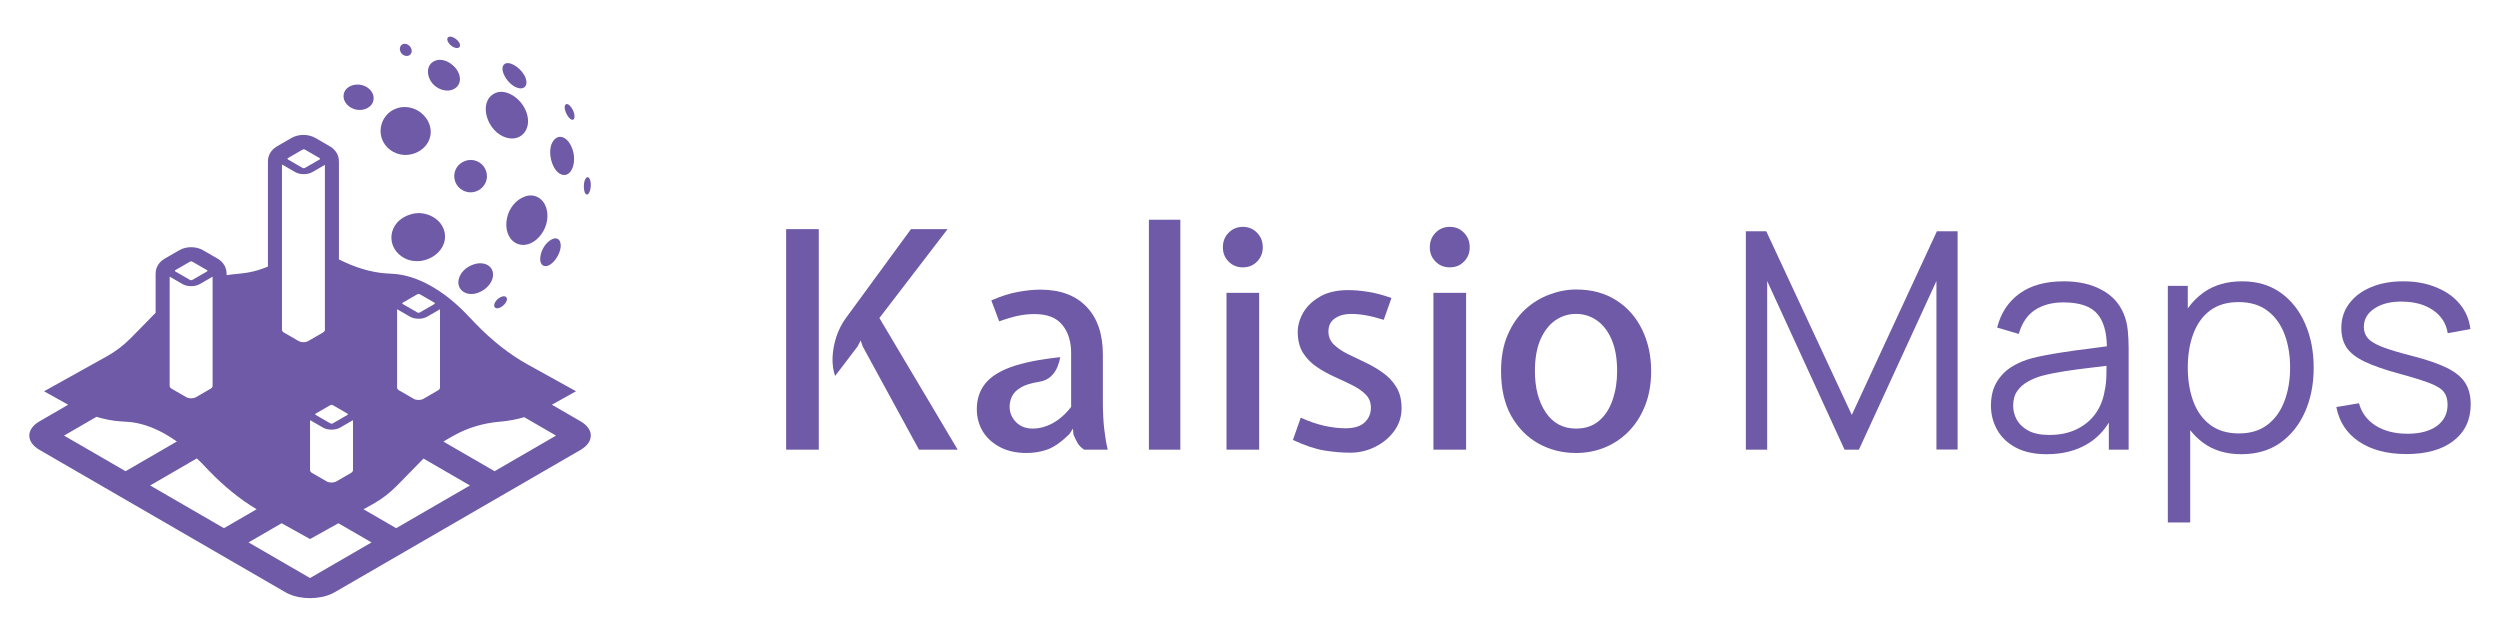
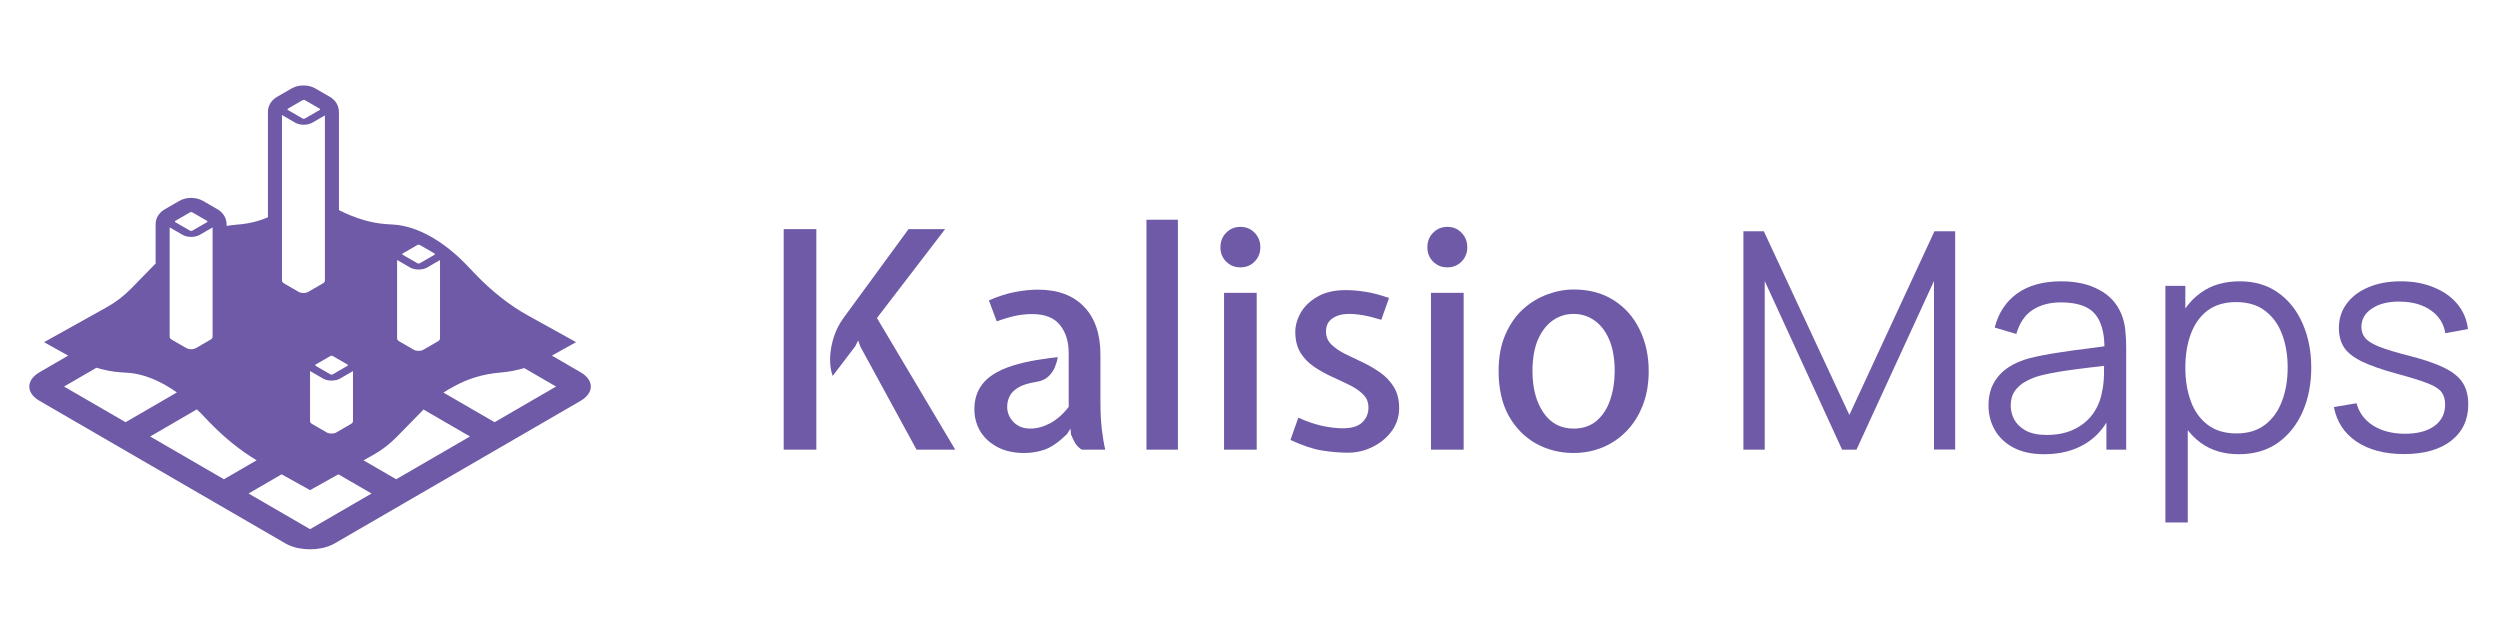
<svg xmlns="http://www.w3.org/2000/svg" width="2048" height="520" viewBox="0 0 2048 520" fill="none">
-   <path fill-rule="evenodd" clip-rule="evenodd" d="M248.574 110.527C251.442 110.523 255.034 111.086 258.345 112.998L270.318 119.917L271.665 120.791C274.666 122.981 277.711 126.858 277.617 132.315H277.661V212.501C290.965 219.241 304.059 223.14 316.27 223.957L322.765 224.38C332.153 225.007 342.312 228.288 352.571 233.996C362.879 239.734 373.095 247.83 382.556 257.736L388.845 264.318C402.543 278.661 417.339 290.337 432.265 298.596L471.89 320.514L452.099 331.545L475.659 345.178C486.085 351.219 486.722 360.78 477.593 367.258L475.659 368.519L274.136 485.18L271.978 486.303C261.531 491.231 246.438 491.235 235.995 486.303L233.837 485.18L32.333 368.519C21.223 362.078 21.223 351.619 32.333 345.178L55.849 331.545C55.533 331.372 55.199 331.205 54.882 331.028L36.082 320.54L87.563 291.876C94.758 287.872 101.357 282.864 107.242 276.877L127.482 256.232V224.156L127.663 221.866C128.512 216.804 132.078 213.525 134.851 211.915L146.842 204.996L146.867 204.976C150.111 203.115 153.636 202.512 156.526 202.505C159.399 202.497 163.035 203.078 166.359 204.996L178.314 211.915L179.661 212.794C182.662 214.984 185.706 218.857 185.614 224.312H185.658V225.435C188.349 225.001 191.082 224.647 193.856 224.406L195.696 224.25C204.182 223.511 212.156 221.524 219.487 218.36V132.159L219.661 129.863C220.51 124.804 224.077 121.529 226.849 119.917L238.847 112.998L238.866 112.973C242.108 111.112 245.634 110.534 248.524 110.527H248.574ZM253.984 441.586L230.693 428.646L203.601 444.344L253.984 473.525L304.366 444.344L277.212 428.646L253.984 441.586ZM123.008 397.694L183.454 432.689L210.227 417.167C196.763 409.13 183.462 398.402 171.057 385.477L164.743 378.895C163.615 377.72 162.409 376.623 161.261 375.5L123.008 397.694ZM325.143 397.893C319.254 403.889 312.673 408.939 305.47 412.949L297.784 417.191L324.537 432.689L384.984 397.694L346.93 375.657L325.143 397.893ZM253.984 385.159C253.983 385.985 254.54 386.815 255.624 387.449L267.598 394.368C269.793 395.627 273.348 395.624 275.546 394.368L287.501 387.449C288.599 386.814 289.161 385.99 289.16 385.159V344.192L278.604 350.3C274.754 352.519 268.483 352.521 264.634 350.3L253.984 344.149V385.159ZM52.454 356.839L102.862 386.014L144.89 361.668C141.499 359.266 138.062 357.078 134.626 355.173C124.359 349.487 114.194 346.218 104.796 345.583L98.457 345.16C92.182 344.735 85.674 343.47 79.028 341.454L52.454 356.839ZM429.432 341.74C423.147 343.607 416.541 344.853 409.691 345.427C396.012 346.574 383.321 350.343 372.156 356.589L368.586 358.586C366.788 359.593 365.003 360.648 363.284 361.781L405.155 386.014L455.512 356.839L429.432 341.74ZM272.608 331.882C272.059 331.572 271.177 331.57 270.63 331.882L258.682 338.777C258.133 339.094 258.133 339.625 258.682 339.943L270.63 346.844C271.177 347.155 272.06 347.154 272.608 346.844L284.556 339.943C285.105 339.625 285.105 339.094 284.556 338.777L272.608 331.882ZM325.305 317.507C325.305 318.336 325.85 319.163 326.94 319.797L338.894 326.716C341.091 327.981 344.668 327.979 346.867 326.716L358.816 319.797C359.91 319.163 360.457 318.338 360.456 317.507V253.336L349.9 259.445C346.049 261.664 339.773 261.666 335.924 259.445L325.305 253.312V317.507ZM138.981 316.16C138.981 316.574 139.132 316.98 139.406 317.37C139.54 317.561 139.704 317.754 139.905 317.931C140.11 318.112 140.348 318.289 140.622 318.449L152.595 325.369C154.793 326.629 158.348 326.631 160.544 325.369L172.492 318.449C173.592 317.814 174.159 316.992 174.159 316.16V226.652L163.601 232.76C159.75 234.982 153.475 234.983 149.625 232.76L138.981 226.608V316.16ZM230.986 270.158C230.985 270.987 231.535 271.813 232.626 272.448L244.593 279.367C246.791 280.629 250.351 280.629 252.548 279.367L264.496 272.448C265.597 271.812 266.163 270.99 266.162 270.158V135.029L255.825 141.006C251.974 143.224 245.702 143.227 241.854 141.006L230.986 134.716V270.158ZM343.898 241.027C343.349 240.717 342.473 240.716 341.926 241.027L329.972 247.921C329.425 248.238 329.426 248.77 329.972 249.087L341.926 255.989C342.472 256.298 343.35 256.297 343.898 255.989L355.852 249.087C356.399 248.77 356.399 248.239 355.852 247.921L343.898 241.027ZM157.599 214.367C157.049 214.053 156.175 214.052 155.627 214.367L143.673 221.261C143.132 221.578 143.132 222.086 143.673 222.403L155.627 229.303C156.175 229.617 157.05 229.615 157.599 229.303L169.553 222.403C170.099 222.086 170.1 221.578 169.553 221.261L157.599 214.367ZM249.828 122.587C249.28 122.278 248.397 122.275 247.85 122.587L235.902 129.482C235.354 129.799 235.355 130.331 235.902 130.649L247.85 137.549C248.396 137.861 249.28 137.859 249.828 137.549L261.783 130.649C262.329 130.331 262.33 129.799 261.783 129.482L249.828 122.587Z" fill="#6E5AA6" />
-   <path fill-rule="evenodd" clip-rule="evenodd" d="M1836.81 230.45C1849.02 230.45 1859.51 233.554 1868.26 239.766C1877.01 245.978 1883.7 254.432 1888.32 265.117C1893.02 275.801 1895.37 287.81 1895.37 301.144C1895.37 314.563 1893.02 326.617 1888.32 337.302C1883.61 347.987 1876.84 356.479 1868.01 362.774C1859.18 368.986 1848.53 372.09 1836.07 372.09C1823.77 372.09 1813.37 368.984 1804.87 362.774C1800.86 359.804 1797.31 356.337 1794.22 352.391V428H1775.89V234.176H1792.23V252.654C1795.83 247.548 1800.12 243.21 1805.11 239.645C1813.7 233.516 1824.26 230.45 1836.81 230.45ZM1833.84 247.471C1824.51 247.471 1816.75 249.746 1810.56 254.3C1804.45 258.856 1799.87 265.198 1796.82 273.315C1793.77 281.349 1792.23 290.625 1792.23 301.144C1792.23 311.497 1793.77 320.773 1796.82 328.973C1799.87 337.09 1804.49 343.471 1810.68 348.11C1816.87 352.748 1824.72 355.069 1834.21 355.069C1843.53 355.069 1851.29 352.708 1857.48 347.988C1863.67 343.267 1868.3 336.847 1871.35 328.731C1874.49 320.531 1876.06 311.332 1876.06 301.144C1876.06 291.039 1874.53 281.926 1871.48 273.809C1868.42 265.693 1863.76 259.272 1857.48 254.551C1851.29 249.831 1843.41 247.471 1833.84 247.471Z" fill="#6E5AA6" />
-   <path fill-rule="evenodd" clip-rule="evenodd" d="M1690.55 230.45C1702.76 230.45 1713.12 232.77 1721.62 237.409C1730.2 241.964 1736.27 248.587 1739.82 257.282C1741.47 261.175 1742.54 265.529 1743.04 270.333C1743.53 275.136 1743.78 280.022 1743.78 284.99V368.364H1727.56V346.186C1723.32 353.149 1717.83 358.761 1711.09 363.016C1701.52 369.062 1690.05 372.09 1676.68 372.09C1666.6 372.09 1658.14 370.266 1651.29 366.622C1644.52 362.977 1639.45 358.133 1636.06 352.087C1632.68 346.041 1630.99 339.451 1630.99 332.328C1630.99 325.04 1632.43 318.828 1635.32 313.694C1638.29 308.476 1642.29 304.206 1647.33 300.893C1652.44 297.581 1658.35 295.057 1665.03 293.318C1671.8 291.661 1679.27 290.21 1687.44 288.967C1695.7 287.642 1703.75 286.525 1711.59 285.614C1716.81 284.96 1721.59 284.307 1725.95 283.689C1725.77 271.967 1723.22 263.161 1718.28 257.282C1712.91 250.905 1703.58 247.722 1690.3 247.722C1681.13 247.722 1673.37 249.787 1667.02 253.927C1660.75 258.069 1656.33 264.621 1653.77 273.567L1636.06 268.34C1639.12 256.332 1645.27 247.016 1654.51 240.39C1663.76 233.764 1675.77 230.45 1690.55 230.45ZM1725.65 299.679C1721.47 300.206 1717.07 300.74 1712.46 301.266C1705.28 302.094 1698.17 303.049 1691.16 304.125C1684.23 305.202 1677.95 306.491 1672.34 307.982C1668.54 309.059 1664.87 310.588 1661.32 312.576C1657.77 314.48 1654.85 317.052 1652.54 320.281C1650.31 323.51 1649.18 327.525 1649.18 332.328C1649.18 336.22 1650.14 339.993 1652.03 343.637C1654.02 347.282 1657.16 350.309 1661.45 352.711C1665.82 355.112 1671.6 356.308 1678.78 356.308C1687.28 356.308 1694.71 354.779 1701.06 351.715C1707.42 348.651 1712.54 344.467 1716.42 339.166C1720.3 333.782 1722.81 327.734 1723.97 321.026C1724.96 316.72 1725.5 311.999 1725.58 306.865C1725.63 304.099 1725.63 301.7 1725.65 299.679Z" fill="#6E5AA6" />
-   <path d="M1968.78 230.45C1978.85 230.45 1987.84 232.103 1995.77 235.416C2003.77 238.646 2010.22 243.202 2015.09 249.083C2019.96 254.963 2022.84 261.802 2023.75 269.588L2005.18 272.943C2003.94 265.074 2000.02 258.856 1993.42 254.3C1986.9 249.662 1978.6 247.264 1968.53 247.098C1959.04 246.85 1951.31 248.674 1945.37 252.567C1939.43 256.377 1936.46 261.47 1936.46 267.846C1936.46 271.408 1937.53 274.475 1939.68 277.042C1941.83 279.527 1945.71 281.886 1951.32 284.123C1957.02 286.358 1965.1 288.805 1975.58 291.455C1987.88 294.602 1997.54 297.917 2004.56 301.396C2011.57 304.875 2016.57 308.973 2019.54 313.694C2022.51 318.414 2024 324.254 2024 331.209C2024 343.883 2019.29 353.864 2009.88 361.153C2000.55 368.358 1987.68 371.969 1971.26 371.969C1955.57 371.969 1942.65 368.569 1932.49 361.777C1922.43 354.985 1916.24 345.538 1913.93 333.446L1932.49 330.342C1934.48 337.962 1938.98 344.048 1945.99 348.604C1953.09 353.076 1961.84 355.32 1972.24 355.321C1982.39 355.321 1990.41 353.2 1996.27 348.976C2002.13 344.669 2005.05 338.83 2005.05 331.46C2005.05 327.321 2004.11 323.966 2002.21 321.399C2000.39 318.748 1996.63 316.303 1990.94 314.067C1985.24 311.831 1976.74 309.183 1965.43 306.119C1953.3 302.806 1943.81 299.491 1936.96 296.178C1930.11 292.865 1925.24 289.053 1922.35 284.747C1919.46 280.357 1918.01 275.008 1918.01 268.713C1918.01 261.094 1920.16 254.425 1924.45 248.71C1928.75 242.914 1934.69 238.441 1942.28 235.294C1949.87 232.064 1958.71 230.45 1968.78 230.45Z" fill="#6E5AA6" />
-   <path d="M852.214 237.279C868.475 237.279 881.068 241.921 889.983 251.198C898.979 260.475 903.473 273.609 903.473 290.588V328.973C903.473 337.421 903.844 344.92 904.587 351.463C905.33 357.924 906.281 363.56 907.437 368.364H888.246C886.018 367.038 884.199 365.253 882.796 363.016C881.477 360.698 880.323 358.297 879.333 355.814L878.962 351.091L876.112 355.563C869.508 362.024 863.483 366.255 858.035 368.243C852.671 370.147 846.976 371.094 840.951 371.094C832.533 371.094 825.269 369.479 819.161 366.25C813.053 363.019 808.342 358.711 805.04 353.327C801.822 347.86 800.212 341.813 800.212 335.187C800.213 327.236 802.364 320.444 806.656 314.812C810.948 309.098 818.042 304.416 827.945 300.772C837.932 297.127 851.477 294.395 868.564 292.573C868.151 295.058 867.361 297.751 866.205 300.65C865.05 303.548 863.232 306.158 860.756 308.476C858.363 310.711 855.104 312.165 850.979 312.828C844.624 313.821 839.711 315.35 836.244 317.42C832.778 319.491 830.38 321.898 829.059 324.631C827.74 327.363 827.081 330.222 827.081 333.203C827.082 338.006 828.814 342.191 832.281 345.752C835.747 349.313 840.328 351.091 846.022 351.091C851.387 351.091 856.794 349.639 862.242 346.741C867.772 343.759 872.853 339.288 877.476 333.324V289.219C877.476 279.777 875.078 272.116 870.29 266.235C865.585 260.271 857.952 257.282 847.386 257.282C843.012 257.282 838.594 257.74 834.137 258.651C829.68 259.562 824.482 261.1 818.539 263.253L812.096 246.102C820.019 242.624 827.284 240.302 833.887 239.142C840.49 237.9 846.602 237.279 852.214 237.279Z" fill="#6E5AA6" />
-   <path fill-rule="evenodd" clip-rule="evenodd" d="M1291.08 237.158C1303.87 237.158 1314.85 240.1 1324.01 245.98C1333.26 251.861 1340.32 259.856 1345.19 269.961C1350.14 280.066 1352.62 291.415 1352.62 304.004C1352.62 314.689 1350.92 324.213 1347.54 332.579C1344.24 340.861 1339.7 347.902 1333.92 353.7C1328.22 359.415 1321.66 363.77 1314.23 366.751C1306.89 369.65 1299.17 371.094 1291.08 371.094C1279.94 371.094 1269.69 368.525 1260.37 363.389C1251.04 358.171 1243.58 350.593 1237.96 340.656C1232.43 330.634 1229.66 318.416 1229.66 304.004C1229.66 292.575 1231.48 282.677 1235.11 274.312C1238.75 265.863 1243.53 258.901 1249.48 253.434C1255.5 247.968 1262.15 243.908 1269.41 241.257C1276.67 238.524 1283.9 237.158 1291.08 237.158ZM1291.08 257.161C1284.81 257.161 1279.11 258.946 1273.99 262.507C1268.95 266.069 1264.91 271.326 1261.85 278.282C1258.88 285.239 1257.4 293.816 1257.4 304.004C1257.4 317.837 1260.38 329.146 1266.32 337.926C1272.26 346.703 1280.52 351.091 1291.08 351.091C1298.67 351.091 1304.95 348.979 1309.9 344.755C1314.93 340.449 1318.65 334.734 1321.04 327.613C1323.52 320.407 1324.75 312.535 1324.75 304.004C1324.75 293.816 1323.27 285.24 1320.3 278.282C1317.33 271.325 1313.28 266.069 1308.16 262.507C1303.13 258.946 1297.44 257.161 1291.08 257.161Z" fill="#6E5AA6" />
-   <path d="M1104.47 237.652C1109.42 237.652 1114.75 238.11 1120.44 239.021C1126.14 239.849 1132.62 241.55 1139.88 244.117L1133.56 262.005C1128.03 260.266 1123.12 259.024 1118.83 258.279C1114.54 257.534 1110.58 257.161 1106.95 257.161C1101.5 257.161 1096.99 258.402 1093.45 260.887C1089.98 263.289 1088.25 266.854 1088.25 271.574C1088.25 275.715 1089.69 279.239 1092.58 282.138C1095.47 284.954 1099.18 287.524 1103.72 289.843C1108.26 292.08 1113.1 294.391 1118.22 296.793C1123.33 299.195 1128.16 302.014 1132.7 305.244C1137.24 308.391 1140.95 312.328 1143.84 317.048C1146.73 321.687 1148.18 327.485 1148.18 334.442C1148.18 341.233 1146.2 347.405 1142.23 352.955C1138.27 358.42 1133.07 362.767 1126.64 365.998C1120.28 369.228 1113.38 370.851 1105.95 370.851C1099.68 370.851 1092.79 370.268 1085.28 369.109C1077.85 367.949 1069.14 365.046 1059.15 360.408L1065.59 342.147C1072.28 345.211 1078.76 347.447 1085.03 348.855C1091.3 350.18 1097.04 350.848 1102.24 350.848C1109.34 350.848 1114.58 349.225 1117.97 345.995C1121.35 342.765 1123.04 338.75 1123.04 333.948C1123.04 329.559 1121.6 325.956 1118.71 323.14C1115.82 320.242 1112.11 317.672 1107.57 315.436C1103.03 313.2 1098.19 310.917 1093.07 308.598C1087.96 306.279 1083.13 303.584 1078.59 300.52C1074.05 297.456 1070.34 293.651 1067.45 289.097C1064.56 284.459 1063.11 278.738 1063.11 271.946C1063.11 266.645 1064.6 261.382 1067.57 256.164C1070.62 250.863 1075.21 246.477 1081.32 242.999C1087.43 239.438 1095.14 237.652 1104.47 237.652Z" fill="#6E5AA6" />
-   <path d="M670.748 368.364H644V187.705H670.748V368.364Z" fill="#6E5AA6" />
-   <path d="M720.392 260.514L784.528 368.364H752.831L706.772 283.872L705.044 278.906L702.566 283.75L684.117 307.982C682.549 303.592 681.845 298.578 682.01 292.946C682.258 287.313 683.295 281.64 685.111 275.924C687.009 270.211 689.686 264.992 693.152 260.272L746.276 187.705H776.237L720.392 260.514Z" fill="#6E5AA6" />
-   <path d="M966.936 368.364H941.181V180H966.936V368.364Z" fill="#6E5AA6" />
-   <path d="M1031.49 368.364H1004.75V239.887H1031.49V368.364Z" fill="#6E5AA6" />
-   <path d="M1201.02 368.364H1174.27V239.887H1201.02V368.364Z" fill="#6E5AA6" />
-   <path d="M1517 339.911L1586.71 189.447H1603.67V368.243H1586.33V230.198L1522.82 368.364H1511.06L1447.66 230.198V368.364H1430.2V189.447H1446.92L1517 339.911Z" fill="#6E5AA6" />
-   <path d="M411.825 242.78C413.691 242.421 414.998 243.08 415.244 244.521C415.909 248.419 408.964 254.082 405.828 252.182C403.05 250.508 406.4 244.09 411.825 242.78Z" fill="#6E5AA6" />
-   <path d="M390.886 215.851C397.3 214.868 402.555 217.719 403.683 222.764C406.079 233.673 390.042 245.008 380.173 239.374C370.906 234.066 375.839 218.866 390.886 215.851Z" fill="#6E5AA6" />
-   <path d="M1018.13 185.841C1022.68 185.842 1026.46 187.359 1029.47 190.388L1030.05 190.984C1032.99 194.084 1034.47 197.967 1034.47 202.621C1034.47 207.257 1032.89 211.148 1029.76 214.294C1026.71 217.441 1022.83 219.017 1018.13 219.018C1013.5 219.018 1009.62 217.442 1006.48 214.294C1003.35 211.148 1001.78 207.257 1001.78 202.621C1001.78 197.816 1003.35 193.834 1006.48 190.686C1009.62 187.457 1013.5 185.841 1018.13 185.841Z" fill="#6E5AA6" />
-   <path d="M1187.65 185.841C1192.2 185.842 1195.98 187.359 1198.99 190.388L1199.57 190.984C1202.51 194.084 1203.99 197.967 1203.99 202.621C1203.99 207.257 1202.42 211.148 1199.28 214.294C1196.23 217.441 1192.35 219.017 1187.65 219.018C1183.02 219.018 1179.14 217.442 1176 214.294C1172.87 211.148 1171.3 207.257 1171.3 202.621C1171.3 197.816 1172.87 193.834 1176 190.686C1179.14 187.457 1183.03 185.841 1187.65 185.841Z" fill="#6E5AA6" />
-   <path d="M453.447 195.505C455.878 194.818 457.852 195.705 458.769 197.932C461.869 205.435 452.07 220.078 445.48 217.786C439.21 215.588 443.475 198.979 453.447 195.505Z" fill="#6E5AA6" />
-   <path d="M340.379 174.735C350.142 173.49 362.056 179.49 364.206 190.333C367.728 207.827 344.291 220.864 328.855 209.956C314.688 199.963 319.024 177.947 340.379 174.735Z" fill="#6E5AA6" />
-   <path d="M431.665 160.454C439.101 158.816 445.689 163.24 447.769 171.266C452.103 188.072 435.504 206.252 422.394 199.012C409.533 191.934 413.129 165.696 431.665 160.454Z" fill="#6E5AA6" />
-   <path d="M480.831 145.249C481.29 145.052 482.137 144.926 482.947 146.366C485.272 150.559 483.44 160.123 480.445 159.305C477.767 158.582 477.203 147.412 480.831 145.249Z" fill="#6E5AA6" />
-   <path d="M383.486 131.167C390.182 130.119 396.594 134.245 398.392 140.731C401.599 152.263 389.054 161.762 378.657 155.668C368.719 149.837 369.989 133.952 383.486 131.167Z" fill="#6E5AA6" />
-   <path d="M457.041 112.362C460.671 111.183 464.794 113.703 467.473 118.813C473.711 130.41 468.882 146.037 460.035 142.99C450.628 139.776 446.225 116.884 457.041 112.362Z" fill="#6E5AA6" />
-   <path d="M329.492 87.754C342.038 86.739 351.305 96.111 352.645 105.349C355.146 122.253 333.859 133.456 319.62 122.744C305.349 111.998 311.624 89.754 329.492 87.754Z" fill="#6E5AA6" />
-   <path d="M407.701 75.538C416.476 73.573 427.503 81.337 431.31 92.147C436.42 106.726 425.461 117.864 412.068 111.738C397.126 104.89 391.525 80.223 407.701 75.538Z" fill="#6E5AA6" />
-   <path d="M463.736 85.334C464.828 84.842 466.488 85.856 468.003 87.985C471.245 92.506 471.596 98.663 468.565 98.074C465.147 97.413 460.324 87.434 463.736 85.334Z" fill="#6E5AA6" />
-   <path d="M291.706 69.28C298.685 68.788 305.065 73.148 305.982 79.044C307.423 88.576 294.453 93.75 285.854 87.068C278.421 81.302 280.326 70.591 291.706 69.28Z" fill="#6E5AA6" />
-   <path d="M358.497 49.133C365.616 47.987 374.287 54.143 376.367 61.743C379.01 71.407 368.997 77.504 359.128 72.262C348.91 66.856 346.798 51.624 358.497 49.133Z" fill="#6E5AA6" />
-   <path d="M414.427 51.885C419.326 50.477 427.929 56.861 430.574 63.871C432.97 70.357 429.057 74.225 422.819 71.539C414.538 68.001 407.562 54.478 414.427 51.885Z" fill="#6E5AA6" />
-   <path d="M330.97 35.894C333.648 35.566 336.538 37.797 337.172 40.679C338.087 44.708 334.002 47.295 330.302 45.003C326.638 42.71 326.426 36.714 330.97 35.894Z" fill="#6E5AA6" />
-   <path d="M368.05 30.06C370.87 29.506 375.729 32.884 376.716 36.093C377.631 39.139 374.741 40.352 371.182 38.452C367.06 36.223 364.563 31.011 368.05 30.06Z" fill="#6E5AA6" />
+   <path fill-rule="evenodd" clip-rule="evenodd" d="M1834.81 230.449C1847.02 230.449 1857.51 233.554 1866.26 239.766C1875.01 245.978 1881.7 254.432 1886.32 265.116C1891.02 275.801 1893.37 287.81 1893.37 301.144C1893.37 314.563 1891.02 326.617 1886.32 337.302C1881.61 347.987 1874.84 356.479 1866.01 362.774C1857.18 368.986 1846.53 372.091 1834.07 372.091C1821.77 372.09 1811.37 368.984 1802.87 362.774C1798.86 359.804 1795.31 356.337 1792.22 352.391V428H1773.89V234.176H1790.23V252.654C1793.83 247.548 1798.12 243.21 1803.11 239.645C1811.7 233.516 1822.26 230.45 1834.81 230.449ZM1831.84 247.471C1822.51 247.471 1814.75 249.746 1808.56 254.3C1802.45 258.856 1797.87 265.198 1794.82 273.315C1791.77 281.35 1790.23 290.625 1790.23 301.144C1790.23 311.497 1791.77 320.773 1794.82 328.973C1797.87 337.09 1802.49 343.471 1808.68 348.11C1814.87 352.748 1822.72 355.069 1832.21 355.069C1841.53 355.069 1849.29 352.708 1855.48 347.988C1861.67 343.267 1866.3 336.847 1869.35 328.731C1872.49 320.53 1874.06 311.333 1874.06 301.144C1874.06 291.039 1872.53 281.926 1869.48 273.809C1866.42 265.693 1861.76 259.273 1855.48 254.552C1849.29 249.831 1841.41 247.471 1831.84 247.471Z" fill="#6E5AA6" />
+   <path fill-rule="evenodd" clip-rule="evenodd" d="M1688.55 230.449C1700.76 230.45 1711.12 232.771 1719.62 237.409C1728.2 241.964 1734.27 248.587 1737.82 257.282C1739.47 261.175 1740.54 265.53 1741.04 270.334C1741.53 275.136 1741.78 280.021 1741.78 284.989V368.364H1725.56V346.186C1721.32 353.149 1715.83 358.761 1709.09 363.016C1699.52 369.063 1688.05 372.091 1674.67 372.091C1664.6 372.091 1656.14 370.266 1649.29 366.622C1642.52 362.978 1637.45 358.133 1634.06 352.088C1630.68 346.041 1628.99 339.451 1628.99 332.327C1628.99 325.04 1630.43 318.828 1633.32 313.694C1636.29 308.476 1640.29 304.206 1645.33 300.893C1650.44 297.58 1656.35 295.058 1663.03 293.318C1669.8 291.662 1677.27 290.21 1685.44 288.967C1693.7 287.642 1701.75 286.525 1709.59 285.613C1714.81 284.959 1719.59 284.308 1723.95 283.689C1723.77 271.967 1721.22 263.161 1716.28 257.282C1710.91 250.905 1701.58 247.722 1688.29 247.722C1679.13 247.722 1671.37 249.787 1665.02 253.928C1658.75 258.069 1654.33 264.621 1651.77 273.567L1634.06 268.341C1637.12 256.332 1643.27 247.016 1652.51 240.39C1661.76 233.764 1673.77 230.449 1688.55 230.449ZM1723.65 299.68C1719.47 300.206 1715.07 300.739 1710.46 301.266C1703.28 302.094 1696.17 303.049 1689.16 304.126C1682.23 305.202 1675.95 306.492 1670.34 307.982C1666.54 309.059 1662.87 310.588 1659.32 312.576C1655.77 314.481 1652.85 317.051 1650.54 320.281C1648.31 323.51 1647.18 327.525 1647.18 332.327C1647.18 336.22 1648.14 339.993 1650.03 343.638C1652.02 347.282 1655.16 350.31 1659.45 352.712C1663.82 355.112 1669.6 356.308 1676.78 356.308C1685.28 356.308 1692.71 354.779 1699.06 351.715C1705.42 348.65 1710.54 344.467 1714.42 339.165C1718.3 333.782 1720.81 327.735 1721.97 321.026C1722.96 316.72 1723.5 311.998 1723.58 306.864C1723.63 304.099 1723.63 301.701 1723.65 299.68Z" fill="#6E5AA6" />
+   <path d="M1966.78 230.449C1976.85 230.449 1985.84 232.103 1993.77 235.415C2001.77 238.646 2008.22 243.202 2013.09 249.083C2017.96 254.964 2020.84 261.802 2021.75 269.589L2003.18 272.943C2001.94 265.074 1998.02 258.856 1991.42 254.3C1984.9 249.662 1976.6 247.264 1966.53 247.098C1957.03 246.85 1949.31 248.674 1943.37 252.567C1937.43 256.377 1934.46 261.47 1934.46 267.847C1934.46 271.408 1935.53 274.474 1937.68 277.042C1939.83 279.527 1943.71 281.886 1949.32 284.123C1955.02 286.359 1963.1 288.805 1973.58 291.455C1985.88 294.602 1995.54 297.917 2002.56 301.396C2009.57 304.875 2014.57 308.973 2017.54 313.694C2020.51 318.414 2022 324.254 2022 331.209C2022 343.883 2017.29 353.864 2007.88 361.153C1998.55 368.358 1985.68 371.969 1969.26 371.969C1953.57 371.969 1940.65 368.569 1930.49 361.777C1920.43 354.985 1914.24 345.538 1911.93 333.445L1930.49 330.343C1932.47 337.962 1936.98 344.048 1943.99 348.604C1951.09 353.076 1959.84 355.32 1970.24 355.32C1980.39 355.32 1988.41 353.201 1994.27 348.976C2000.13 344.669 2003.05 338.831 2003.05 331.461C2003.05 327.321 2002.11 323.966 2000.21 321.399C1998.39 318.748 1994.63 316.303 1988.94 314.066C1983.24 311.83 1974.74 309.183 1963.43 306.119C1951.3 302.806 1941.81 299.491 1934.96 296.178C1928.11 292.865 1923.24 289.053 1920.35 284.747C1917.46 280.357 1916.01 275.008 1916.01 268.713C1916.01 261.094 1918.16 254.425 1922.45 248.71C1926.75 242.914 1932.69 238.441 1940.28 235.294C1947.87 232.064 1956.71 230.449 1966.78 230.449Z" fill="#6E5AA6" />
+   <path d="M850.214 237.279C866.475 237.279 879.068 241.921 887.982 251.198C896.979 260.475 901.473 273.608 901.473 290.588V328.973C901.473 337.421 901.844 344.92 902.587 351.464C903.33 357.924 904.281 363.56 905.437 368.364H886.246C884.018 367.039 882.2 365.253 880.797 363.016C879.477 360.699 878.323 358.298 877.333 355.814L876.962 351.091L874.112 355.563C867.508 362.024 861.483 366.255 856.035 368.243C850.671 370.147 844.976 371.094 838.952 371.094C830.533 371.094 823.269 369.479 817.161 366.249C811.053 363.019 806.342 358.711 803.04 353.327C799.822 347.861 798.212 341.813 798.212 335.187C798.213 327.236 800.363 320.444 804.655 314.812C808.947 309.098 816.042 304.416 825.945 300.772C835.933 297.127 849.477 294.395 866.563 292.573C866.151 295.058 865.361 297.751 864.205 300.65C863.05 303.548 861.231 306.158 858.756 308.476C856.362 310.712 853.104 312.165 848.979 312.827C842.624 313.821 837.711 315.35 834.245 317.42C830.778 319.491 828.38 321.898 827.059 324.631C825.74 327.363 825.081 330.222 825.081 333.203C825.081 338.006 826.814 342.191 830.28 345.752C833.746 349.313 838.328 351.09 844.021 351.091C849.386 351.091 854.794 349.639 860.241 346.74C865.772 343.758 870.854 339.288 875.476 333.324V289.219C875.476 279.776 873.078 272.115 868.291 266.234C863.586 260.271 855.952 257.282 845.386 257.282C841.012 257.282 836.594 257.74 832.137 258.651C827.68 259.562 822.482 261.1 816.539 263.253L810.096 246.102C818.019 242.623 825.284 240.302 831.887 239.142C838.49 237.9 844.601 237.279 850.214 237.279Z" fill="#6E5AA6" />
+   <path fill-rule="evenodd" clip-rule="evenodd" d="M1289.08 237.157C1301.87 237.158 1312.85 240.1 1322.01 245.98C1331.26 251.861 1338.32 259.856 1343.19 269.961C1348.14 280.066 1350.62 291.415 1350.62 304.004C1350.62 314.689 1348.92 324.213 1345.54 332.579C1342.24 340.861 1337.7 347.902 1331.92 353.7C1326.22 359.415 1319.66 363.77 1312.23 366.752C1304.89 369.651 1297.17 371.094 1289.08 371.094C1277.94 371.094 1267.7 368.525 1258.37 363.389C1249.04 358.171 1241.58 350.593 1235.96 340.656C1230.43 330.634 1227.66 318.416 1227.66 304.004C1227.66 292.575 1229.48 282.677 1233.11 274.312C1236.75 265.863 1241.53 258.901 1247.48 253.434C1253.5 247.967 1260.15 243.907 1267.41 241.257C1274.67 238.524 1281.9 237.157 1289.08 237.157ZM1289.08 257.16C1282.81 257.16 1277.11 258.946 1271.99 262.508C1266.95 266.069 1262.91 271.326 1259.85 278.281C1256.88 285.239 1255.4 293.816 1255.4 304.004C1255.4 317.836 1258.38 329.146 1264.32 337.926C1270.26 346.703 1278.52 351.091 1289.08 351.091C1296.67 351.091 1302.95 348.98 1307.9 344.756C1312.93 340.449 1316.65 334.734 1319.04 327.613C1321.52 320.407 1322.75 312.535 1322.75 304.004C1322.75 293.816 1321.27 285.239 1318.3 278.281C1315.33 271.325 1311.28 266.069 1306.16 262.508C1301.13 258.946 1295.43 257.161 1289.08 257.16Z" fill="#6E5AA6" />
+   <path d="M1102.47 237.651C1107.42 237.651 1112.75 238.11 1118.44 239.021C1124.14 239.849 1130.62 241.55 1137.88 244.117L1131.56 262.005C1126.03 260.266 1121.12 259.024 1116.83 258.278C1112.54 257.533 1108.58 257.16 1104.95 257.16C1099.5 257.16 1095 258.402 1091.45 260.887C1087.98 263.289 1086.25 266.853 1086.25 271.573C1086.25 275.715 1087.69 279.239 1090.58 282.138C1093.47 284.954 1097.18 287.524 1101.72 289.843C1106.26 292.079 1111.1 294.391 1116.22 296.794C1121.33 299.195 1126.16 302.014 1130.7 305.244C1135.24 308.391 1138.95 312.327 1141.84 317.048C1144.73 321.686 1146.18 327.485 1146.18 334.442C1146.18 341.233 1144.2 347.405 1140.23 352.954C1136.27 358.42 1131.07 362.768 1124.64 365.998C1118.28 369.228 1111.38 370.851 1103.95 370.851C1097.68 370.851 1090.79 370.269 1083.28 369.109C1075.85 367.949 1067.14 365.046 1057.15 360.408L1063.59 342.147C1070.28 345.211 1076.76 347.447 1083.03 348.855C1089.3 350.18 1095.04 350.848 1100.24 350.848C1107.34 350.848 1112.58 349.225 1115.97 345.995C1119.35 342.765 1121.04 338.751 1121.04 333.948C1121.04 329.559 1119.6 325.957 1116.71 323.141C1113.82 320.242 1110.11 317.672 1105.57 315.436C1101.03 313.199 1096.19 310.917 1091.07 308.598C1085.96 306.279 1081.13 303.584 1076.59 300.52C1072.05 297.457 1068.34 293.651 1065.45 289.097C1062.56 284.459 1061.11 278.738 1061.11 271.946C1061.11 266.645 1062.6 261.382 1065.57 256.164C1068.62 250.863 1073.21 246.477 1079.32 242.999C1085.43 239.438 1093.14 237.652 1102.47 237.651Z" fill="#6E5AA6" />
+   <path d="M668.748 368.364H642V187.705H668.748V368.364Z" fill="#6E5AA6" />
+   <path d="M718.392 260.514L782.528 368.364H750.831L704.772 283.871L703.044 278.905L700.566 283.75L682.118 307.982C680.549 303.593 679.845 298.578 680.01 292.946C680.258 287.313 681.295 281.639 683.111 275.924C685.009 270.21 687.686 264.992 691.152 260.272L744.276 187.705H774.237L718.392 260.514Z" fill="#6E5AA6" />
+   <path d="M964.935 368.364H939.181V180H964.935V368.364Z" fill="#6E5AA6" />
+   <path d="M1029.49 368.364H1002.75V239.887H1029.49V368.364Z" fill="#6E5AA6" />
+   <path d="M1199.02 368.364H1172.27V239.887H1199.02V368.364Z" fill="#6E5AA6" />
+   <path d="M1515 339.911L1584.71 189.447H1601.67V368.243H1584.33V230.198L1520.82 368.364H1509.06L1445.66 230.198V368.364H1428.2V189.447H1444.92L1515 339.911Z" fill="#6E5AA6" />
+   <path d="M1016.13 185.841C1020.83 185.842 1024.71 187.458 1027.76 190.686C1030.9 193.834 1032.47 197.816 1032.47 202.62C1032.47 207.257 1030.89 211.148 1027.76 214.294C1024.71 217.441 1020.83 219.017 1016.13 219.018C1011.5 219.018 1007.62 217.442 1004.48 214.294C1001.35 211.148 999.777 207.257 999.776 202.62C999.776 197.816 1001.35 193.834 1004.48 190.686C1007.62 187.457 1011.5 185.841 1016.13 185.841Z" fill="#6E5AA6" />
+   <path d="M1185.65 185.841C1190.35 185.842 1194.23 187.458 1197.28 190.686C1200.42 193.834 1201.99 197.816 1201.99 202.62C1201.99 207.257 1200.42 211.148 1197.28 214.294C1194.23 217.441 1190.35 219.017 1185.65 219.018C1181.02 219.018 1177.14 217.442 1174 214.294C1170.87 211.148 1169.3 207.257 1169.3 202.62C1169.3 197.816 1170.87 193.834 1174 190.686C1177.14 187.457 1181.02 185.841 1185.65 185.841Z" fill="#6E5AA6" />
+   <path fill-rule="evenodd" clip-rule="evenodd" d="M248.578 70C251.447 69.996 255.038 70.56 258.349 72.474L270.323 79.403L271.67 80.278C274.671 82.471 277.716 86.353 277.623 91.818H277.666V172.115C290.971 178.865 304.065 182.769 316.276 183.587L322.771 184.011C332.159 184.639 342.318 187.924 352.577 193.639C362.886 199.386 373.102 207.493 382.563 217.413L388.853 224.004C402.551 238.367 417.347 250.06 432.273 258.33L471.899 280.279L452.108 291.325L475.668 304.977C486.094 311.026 486.731 320.601 477.602 327.088L475.668 328.35L274.141 445.173L271.982 446.298C261.535 451.232 246.443 451.236 236 446.298L233.841 445.173L32.333 328.35C21.222 321.9 21.222 311.427 32.333 304.977L55.849 291.325C55.533 291.151 55.199 290.984 54.882 290.807L36.083 280.304L87.564 251.601C94.76 247.591 101.358 242.576 107.243 236.581L127.484 215.907V183.787L127.665 181.494C128.514 176.425 132.08 173.141 134.853 171.528L146.845 164.599L146.87 164.581C150.113 162.717 153.638 162.113 156.528 162.106C159.402 162.098 163.038 162.679 166.362 164.599L178.316 171.528L179.664 172.409C182.664 174.602 185.709 178.48 185.616 183.943H185.66V185.067C188.352 184.633 191.085 184.278 193.859 184.036L195.699 183.88C204.186 183.141 212.16 181.15 219.49 177.982V91.661L219.665 89.362C220.514 84.296 224.08 81.016 226.853 79.403L238.851 72.474L238.87 72.449C242.112 70.585 245.638 70.007 248.528 70H248.578ZM253.988 401.519L230.696 388.561L203.605 404.281L253.988 433.502L304.371 404.281L277.217 388.561L253.988 401.519ZM123.01 357.565L183.458 392.61L210.231 377.065C196.767 369.017 183.465 358.275 171.06 345.332L164.746 338.74C163.617 337.563 162.412 336.466 161.264 335.342L123.01 357.565ZM325.148 357.765C319.259 363.77 312.679 368.826 305.475 372.841L297.788 377.09L324.543 392.61L384.99 357.565L346.936 335.498L325.148 357.765ZM253.988 345.013C253.988 345.841 254.545 346.672 255.629 347.306L267.602 354.235C269.797 355.496 273.353 355.494 275.551 354.235L287.506 347.306C288.604 346.67 289.166 345.846 289.166 345.013V303.99L278.609 310.106C274.758 312.329 268.487 312.33 264.639 310.106L253.988 303.946V345.013ZM52.455 316.654L102.863 345.869L144.892 321.49C141.5 319.084 138.064 316.893 134.628 314.986C124.361 309.291 114.196 306.018 104.797 305.383L98.458 304.958C92.183 304.533 85.675 303.266 79.029 301.247L52.455 316.654ZM429.44 301.534C423.154 303.404 416.549 304.652 409.698 305.227C396.019 306.375 383.328 310.149 372.162 316.404L368.593 318.403C366.795 319.411 365.009 320.468 363.29 321.602L405.162 345.869L455.521 316.654L429.44 301.534ZM272.612 291.663C272.064 291.352 271.182 291.35 270.635 291.663L258.686 298.566C258.137 298.884 258.137 299.417 258.686 299.735L270.635 306.645C271.182 306.957 272.064 306.956 272.612 306.645L284.561 299.735C285.11 299.417 285.111 298.884 284.561 298.566L272.612 291.663ZM325.31 277.267C325.31 278.097 325.856 278.925 326.945 279.56L338.9 286.489C341.097 287.756 344.675 287.754 346.874 286.489L358.822 279.56C359.917 278.925 360.464 278.099 360.463 277.267V213.008L349.906 219.125C346.056 221.347 339.779 221.349 335.93 219.125L325.31 212.983V277.267ZM138.983 275.918C138.983 276.333 139.134 276.74 139.407 277.13C139.542 277.322 139.706 277.515 139.907 277.692C140.112 277.873 140.35 278.051 140.624 278.211L152.598 285.14C154.795 286.402 158.35 286.403 160.547 285.14L172.495 278.211C173.595 277.575 174.161 276.752 174.161 275.918V186.286L163.604 192.402C159.753 194.628 153.478 194.628 149.628 192.402L138.983 186.242V275.918ZM230.989 229.852C230.989 230.682 231.539 231.51 232.63 232.145L244.598 239.074C246.795 240.338 250.355 240.338 252.553 239.074L264.501 232.145C265.601 231.509 266.167 230.686 266.167 229.852V94.535L255.828 100.521C251.978 102.742 245.706 102.745 241.858 100.521L230.989 94.223V229.852ZM343.904 200.681C343.356 200.371 342.479 200.369 341.932 200.681L329.978 207.585C329.431 207.902 329.431 208.435 329.978 208.753L341.932 215.663C342.479 215.973 343.356 215.972 343.904 215.663L355.859 208.753C356.406 208.435 356.406 207.902 355.859 207.585L343.904 200.681ZM157.602 173.984C157.052 173.67 156.178 173.668 155.63 173.984L143.675 180.888C143.134 181.204 143.134 181.714 143.675 182.031L155.63 188.941C156.178 189.255 157.052 189.254 157.602 188.941L169.556 182.031C170.103 181.713 170.103 181.205 169.556 180.888L157.602 173.984ZM249.832 82.077C249.284 81.767 248.401 81.765 247.855 82.077L235.906 88.981C235.358 89.299 235.36 89.832 235.906 90.15L247.855 97.06C248.401 97.372 249.283 97.369 249.832 97.06L261.787 90.15C262.333 89.832 262.334 89.299 261.787 88.981L249.832 82.077Z" fill="#6E5AA6" />
</svg>
